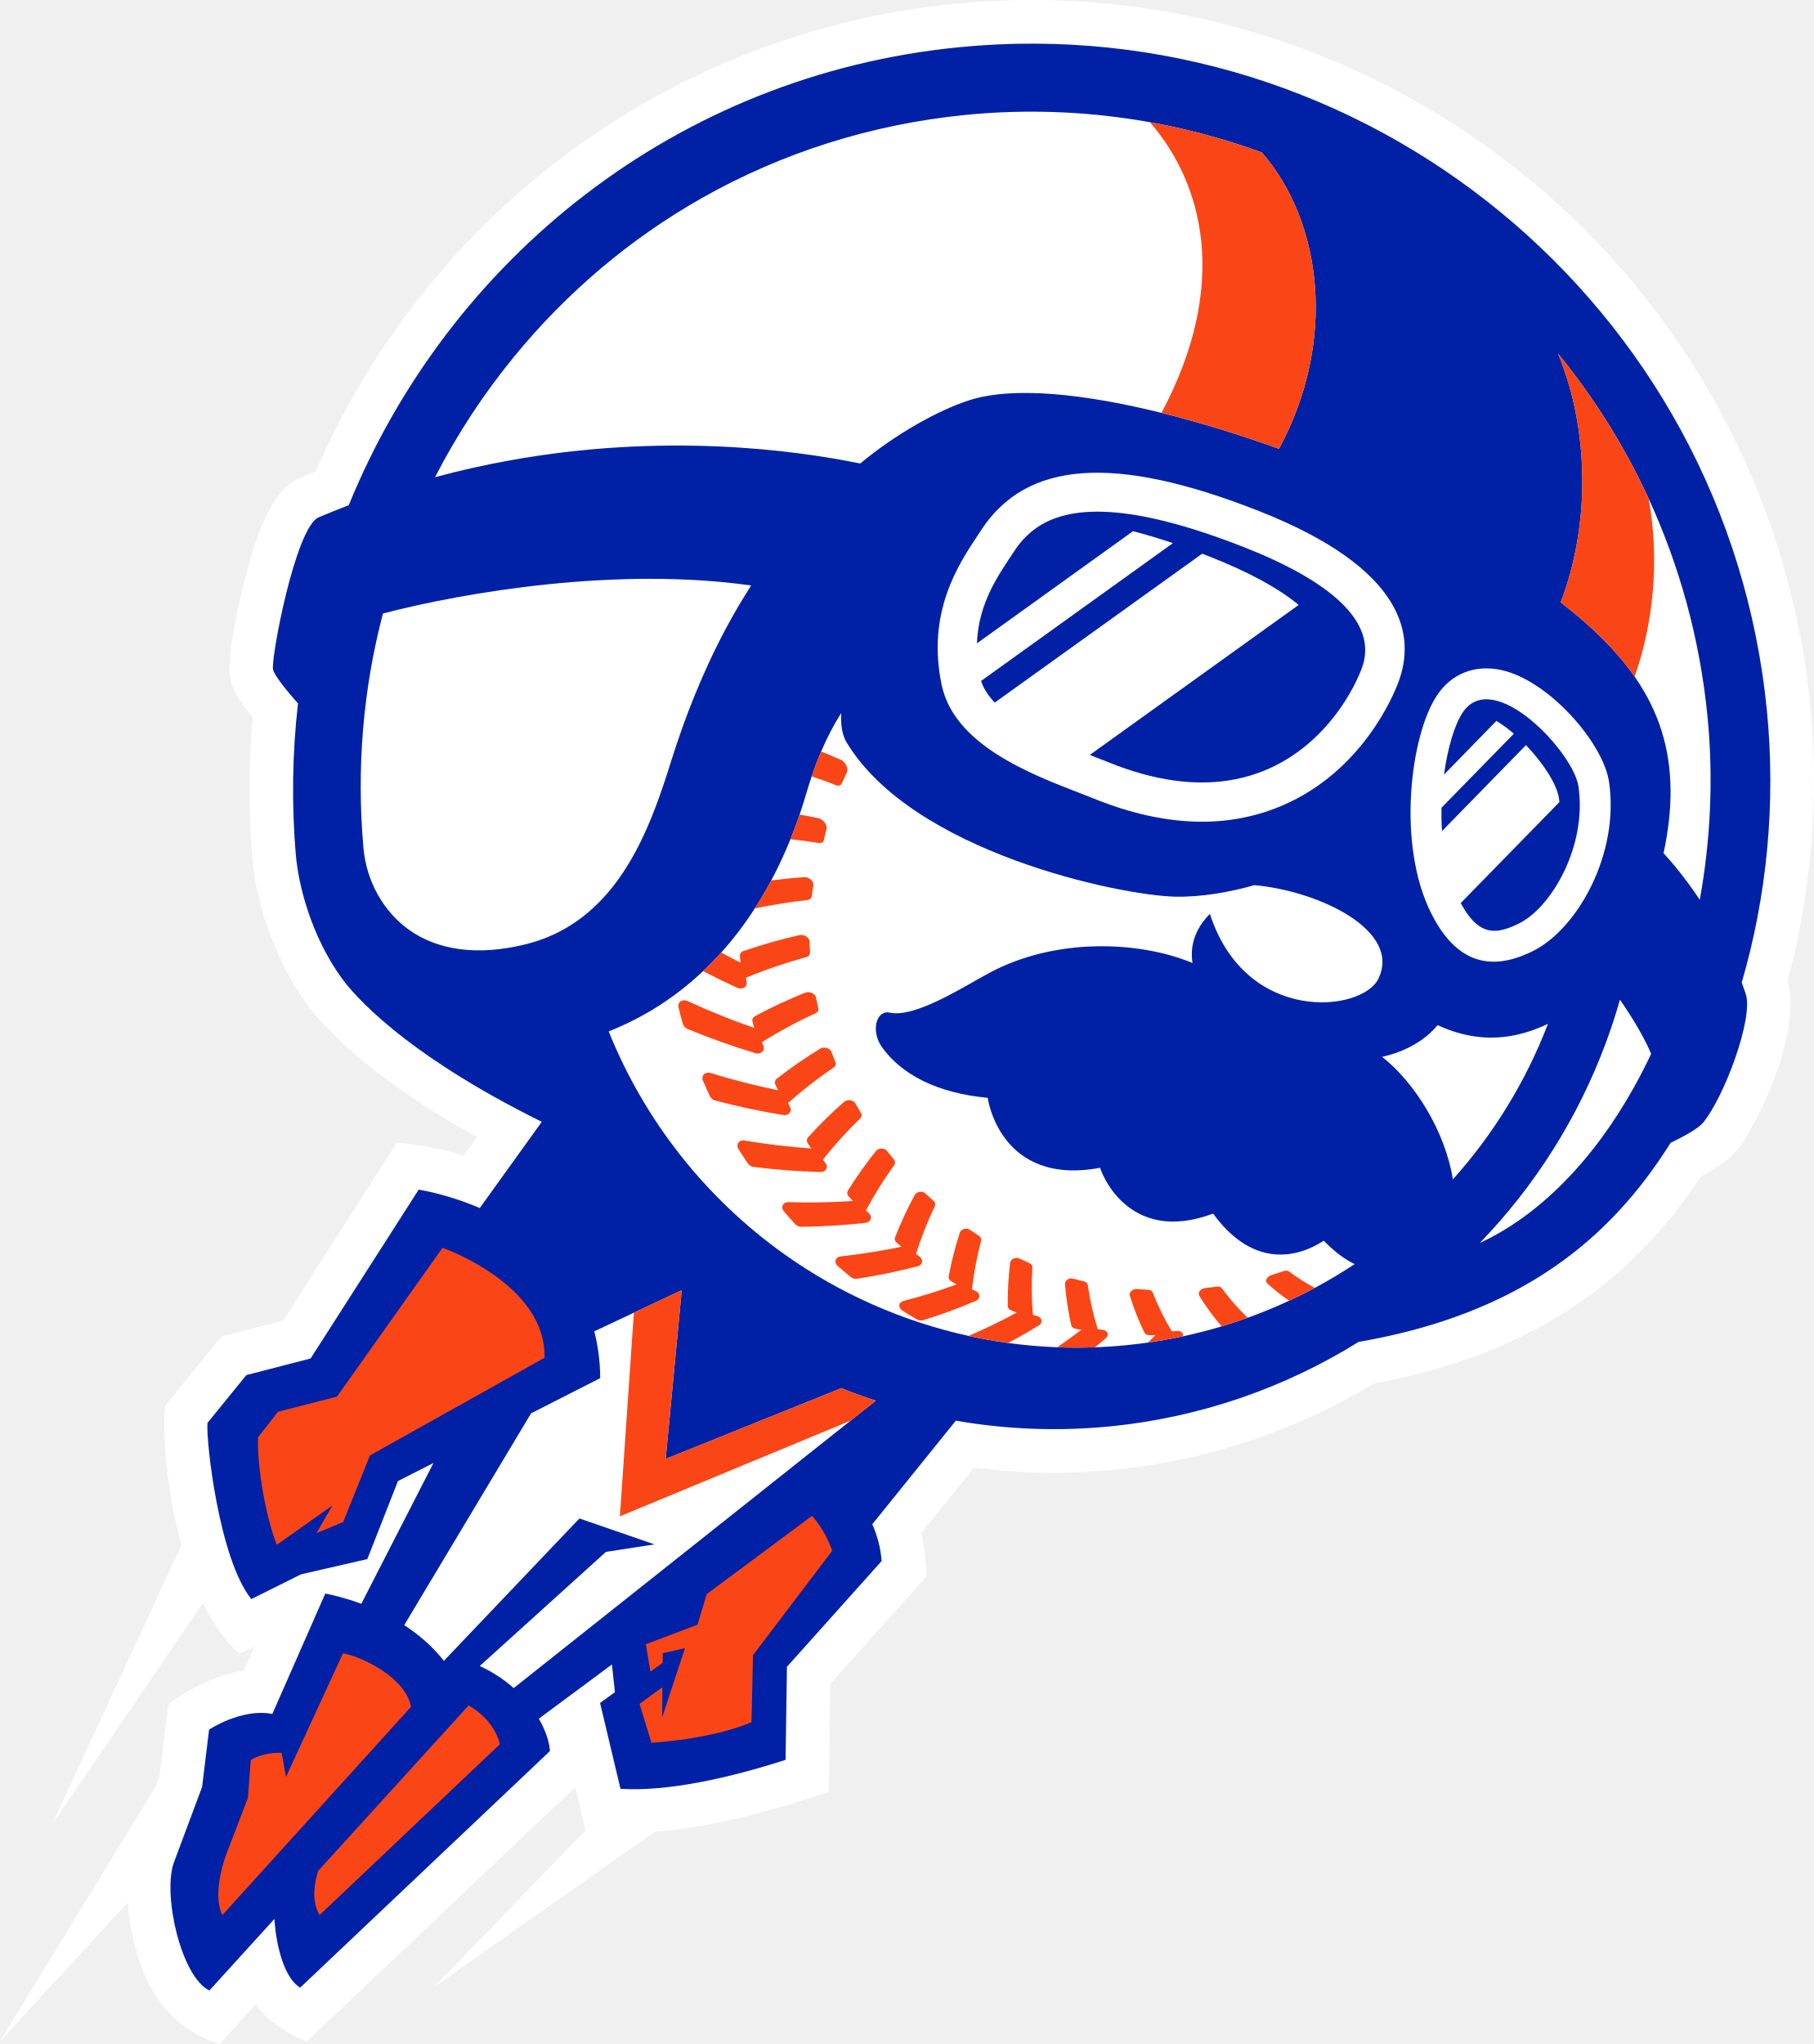
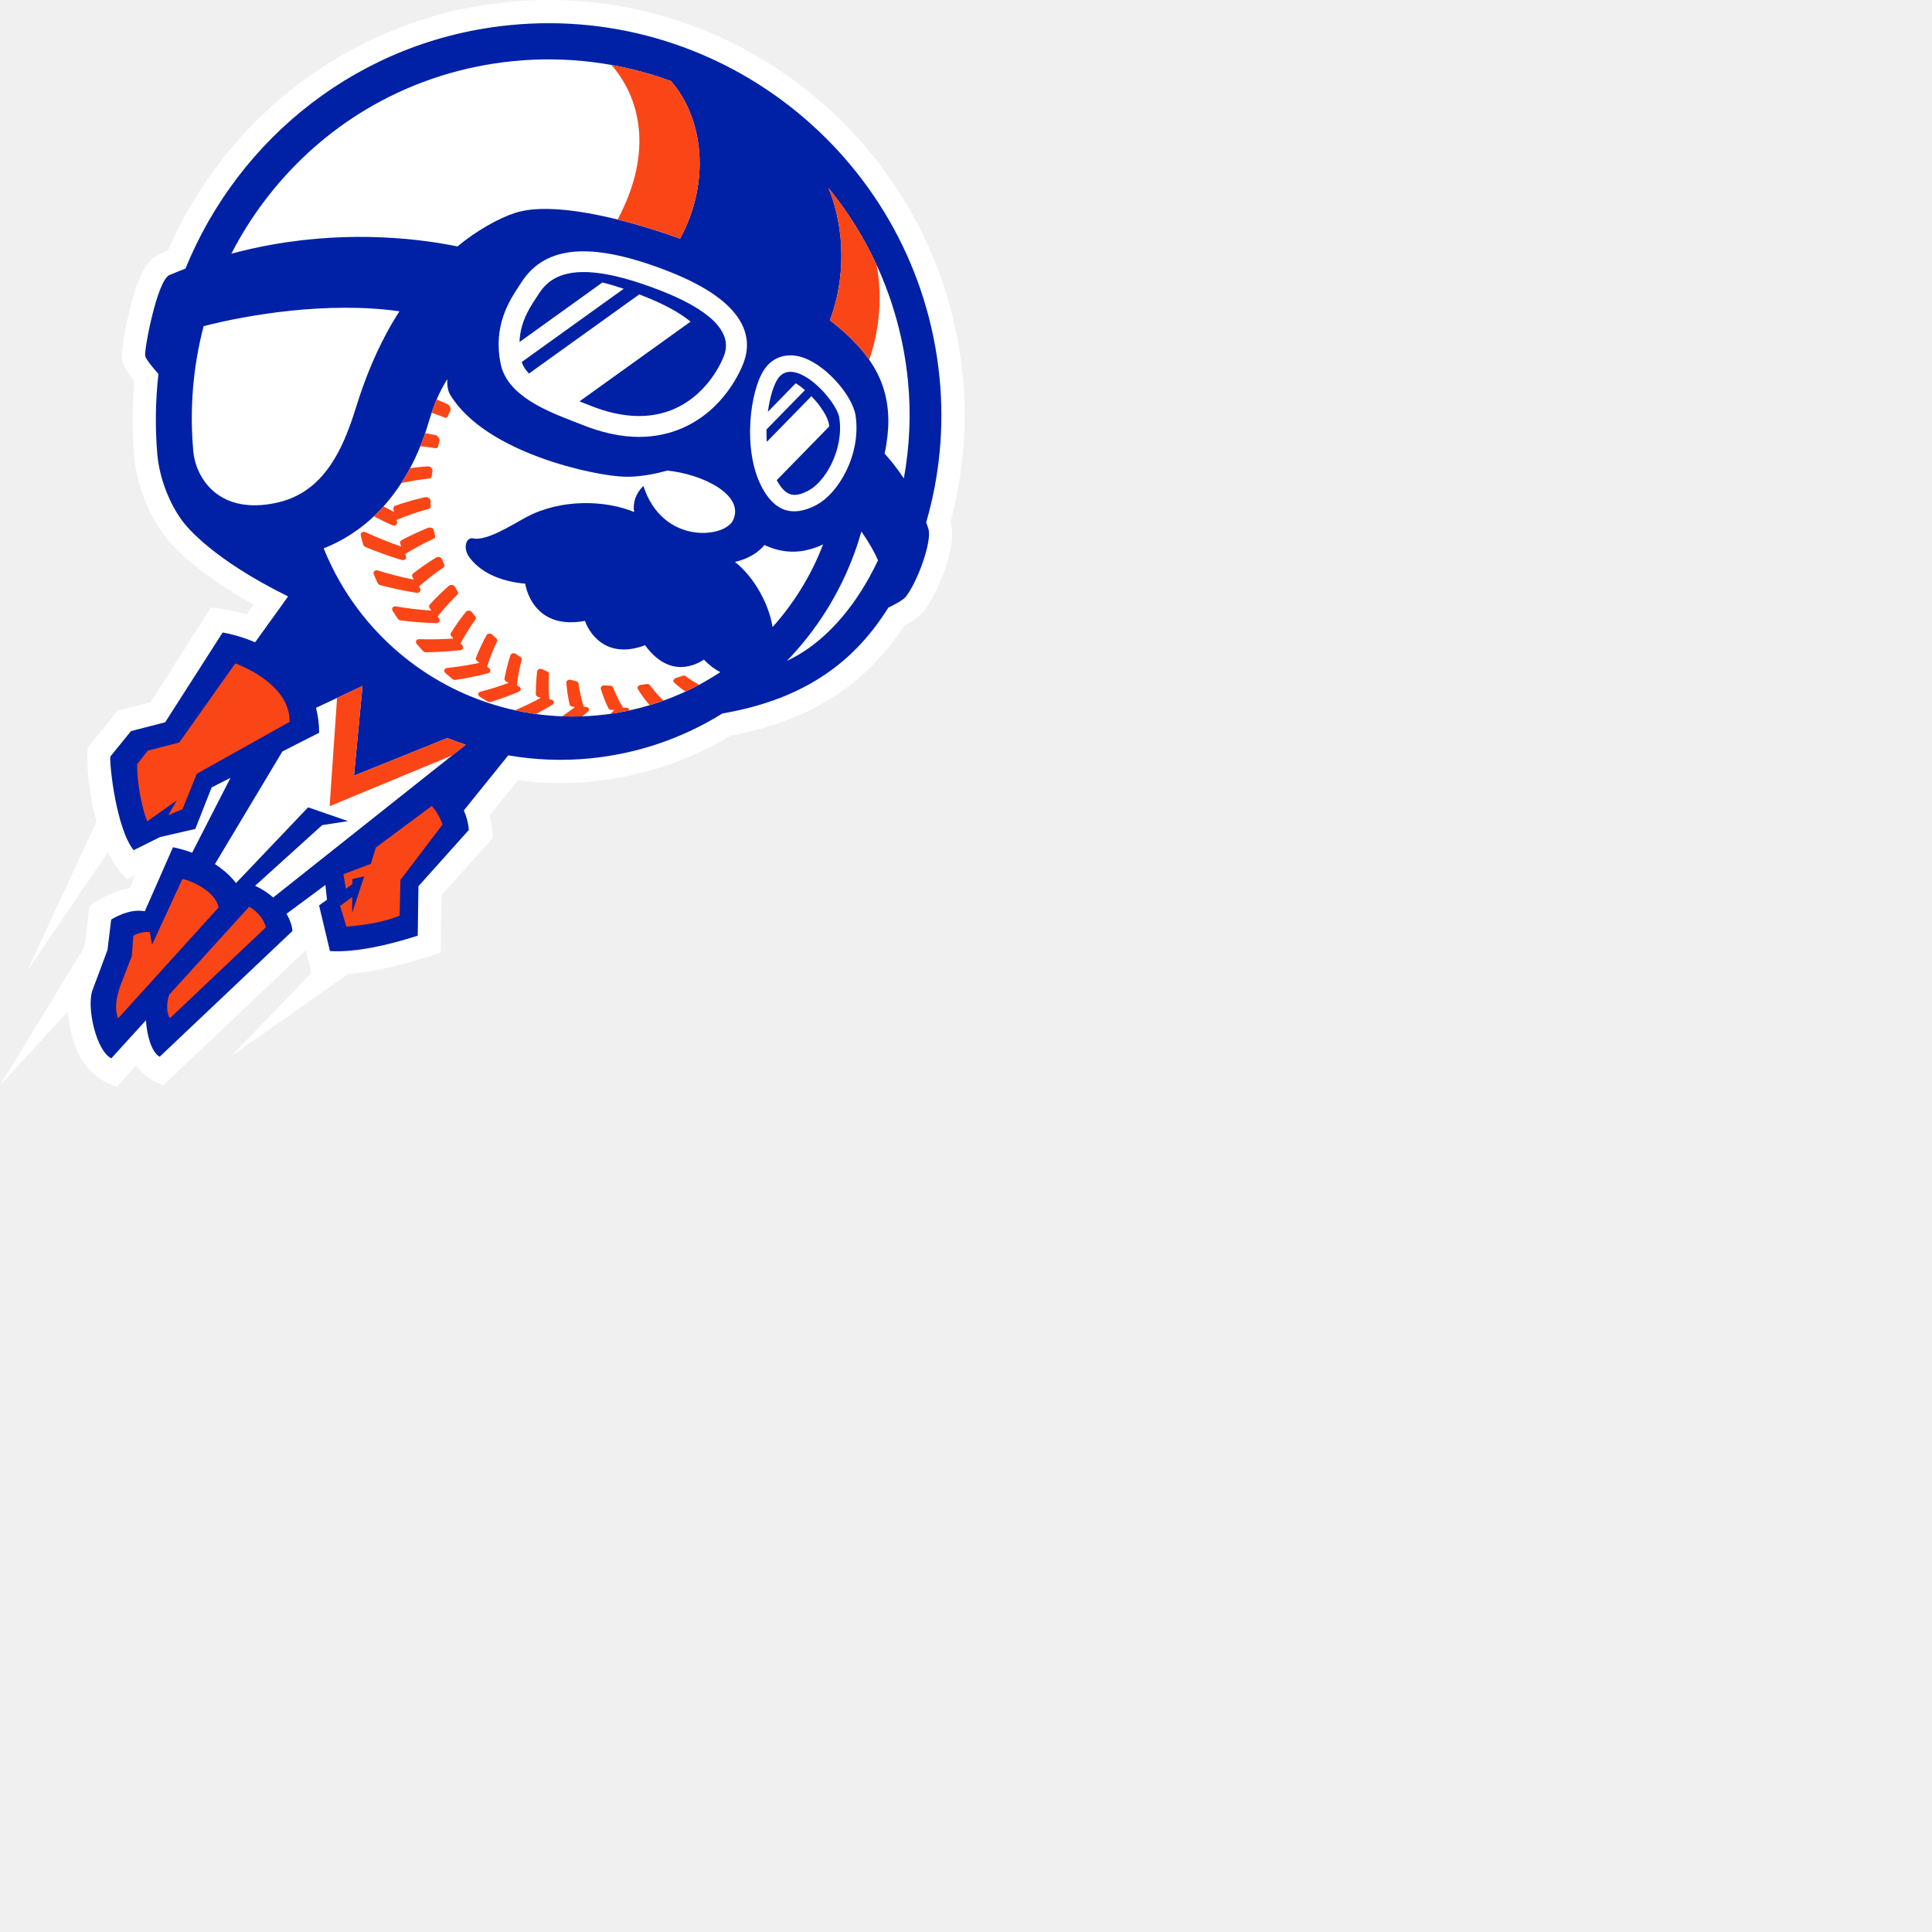
- <svg xmlns="http://www.w3.org/2000/svg" viewBox="0 0 63.906 72" version="1.1" id="svg14">
-   <defs id="defs14" />
+ <svg xmlns="http://www.w3.org/2000/svg" fill="none" viewBox="0 0 128 128">
  <path d="M 63.779,24.883 C 62.294,9.751 48.774,-1.352 33.644,0.133 23.703,1.108 15.132,7.396 11.123,16.602 c -0.168,0.068 -0.335,0.137 -0.498,0.207 -0.743,0.316 -1.373,1.067 -2.028,3.705 -0.193,0.779 -0.628,2.666 -0.482,3.375 0.073,0.352 0.234,0.703 0.789,1.387 a 28.491,28.491 0 0 0 -0.01,4.974 c 0.116,1.364 0.682,3.428 1.915,5.126 0.417,0.574 1.992,2.46 5.998,4.68 L 16.336,40.71 C 15.584,40.478 14.951,40.347 13.99,40.243 l -4.015,6.271 -2.171,0.562 -1.983,2.443 c -0.108,0.728 0.003,2.845 0.573,4.905 L 1.826,64.281 7.15,56.464 c 0.346,0.702 0.769,1.326 1.283,1.792 l 0.534,-0.267 -0.378,0.86 C 7.492,59.017 6.402,59.65 5.928,60.038 L 5.618,62.576 5.487,62.928 0,71.907 4.494,67.025 c 0.054,0.677 0.191,1.26 0.256,1.511 0.277,1.051 0.864,2.783 2.988,3.464 l 1.27,-1.396 c 0.216,0.303 0.782,0.918 1.805,1.303 l 9.453,-8.954 0.362,1.518 -5.346,5.531 7.779,-5.473 c 1.881,-0.138 4.134,-0.73 6.135,-1.413 l 0.056,-3.807 3.39,-3.782 c 0.006,-0.508 -0.117,-1.235 -0.188,-1.524 l 1.862,-2.308 c 1.633,0.214 3.285,0.24 4.922,0.08 3.234,-0.317 6.402,-1.369 9.181,-3.044 5.194,-0.96 8.866,-3.286 11.502,-7.289 0.631,-0.331 1.013,-0.61 1.271,-0.925 0.789,-0.959 2.308,-4.278 1.781,-5.957 0.844,-3.109 1.123,-6.444 0.806,-9.677" fill="#ffffff" id="path1" style="display:inline" />
  <path d="m 7.309,50.123 c -0.056,0.624 0.405,4.786 1.545,6.205 l 1.753,-0.873 2.334,-0.536 1.079,-2.749 1.252,-0.637 -2.543,4.961 c -0.56,-0.207 -1.028,-0.316 -1.269,-0.361 l -1.865,4.24 C 8.506,60.164 7.366,60.926 7.366,60.926 L 7.12,62.944 6.108,65.656 c -0.365,1.168 0.283,3.98 1.268,4.46 l 2.292,-2.521 c 0.06,1.011 0.379,2.122 0.909,2.418 l 8.796,-8.33 c -0.013,-0.302 -0.141,-0.71 -0.39,-1.142 l 2.575,-1.91 0.106,0.977 -0.524,0.378 0.72,3.025 c 1.672,0.108 3.879,-0.396 5.816,-1.02 l 0.048,-3.278 3.336,-3.725 c -0.034,-0.461 -0.152,-0.893 -0.329,-1.296 l 2.943,-3.649 c 1.757,0.306 3.575,0.383 5.414,0.203 3.196,-0.314 6.179,-1.361 8.775,-2.977 5.695,-0.986 8.861,-3.612 10.992,-7.013 0.511,-0.246 0.98,-0.509 1.148,-0.714 0.74,-0.9 1.779,-3.676 1.501,-4.523 -0.046,-0.141 -0.094,-0.275 -0.143,-0.41 0.891,-3.047 1.206,-6.33 0.887,-9.576 C 60.848,10.746 48.083,0.261 33.794,1.663 23.843,2.639 15.825,9.12 12.287,17.795 c -0.352,0.135 -0.706,0.277 -1.061,0.428 -0.814,0.346 -1.687,4.968 -1.607,5.356 0.045,0.219 0.495,0.766 0.879,1.201 -0.199,1.741 -0.23,3.527 -0.075,5.339 0.089,1.038 0.526,2.837 1.628,4.355 0.363,0.499 2.09,2.597 7.036,5.042 l -2.185,3.038 C 15.719,42.046 14.75,41.906 14.75,41.906 l -3.807,5.946 -2.265,0.586 z" fill="#003d79" id="path2" style="display:inline;fill:#0021a5;fill-opacity:1" />
  <path d="m 18.108,12.567 c 1.872,-2.287 4.108,-4.166 6.603,-5.582 2.827,-1.603 5.984,-2.61 9.316,-2.938 a 23.625,23.625 0 0 1 10.427,1.324 c 2.155,2.478 2.638,6.68 0.604,10.438 -1.341,-0.482 -2.759,-0.924 -4.141,-1.266 -2.672,-0.662 -5.208,-0.951 -6.78,-0.441 -1.101,0.358 -2.569,1.178 -3.832,2.225 -2.363,-0.483 -6.929,-1.086 -12.336,-0.111 -0.861,0.154 -1.743,0.35 -2.642,0.592 a 24.03,24.03 0 0 1 2.781,-4.241 m 5.541,14.229 c -0.624,1.992 -1.506,4.571 -3.643,5.856 -0.446,0.268 -0.946,0.479 -1.511,0.616 -1.641,0.402 -3.056,0.222 -4.093,-0.52 -0.896,-0.641 -1.492,-1.711 -1.596,-2.861 -0.253,-2.824 -0.014,-5.617 0.685,-8.277 2.907,-0.756 8.248,-1.656 12.973,-0.986 -0.309,0.479 -0.597,0.967 -0.863,1.463 -0.843,1.568 -1.478,3.197 -1.952,4.709 m 28.487,16.986 c 1.933,-2 3.46,-4.4 4.448,-7.076 0.181,-0.488 0.343,-0.986 0.487,-1.492 0.561,0.811 0.898,1.435 1.099,1.907 -0.188,0.398 -0.386,0.786 -0.595,1.161 -1.423,2.556 -3.316,4.518 -5.439,5.5 m 7.747,-12.087 c -0.5,-0.753 -0.972,-1.311 -1.276,-1.642 0.172,-0.796 0.252,-1.557 0.247,-2.206 -0.011,-1.49 -0.412,-2.784 -1.265,-4.011 -0.621,-0.893 -1.482,-1.749 -2.606,-2.618 1.018,-2.663 1.045,-6.003 -0.095,-8.765 a 23.867,23.867 0 0 1 3.195,5.114 c 1.086,2.36 1.804,4.941 2.072,7.671 0.216,2.209 0.103,4.394 -0.272,6.457" fill="#ffffff" id="path3" style="display:inline" />
  <path d="m 48.692,37.228 c 0.847,-0.192 1.519,-0.589 1.955,-1.118 1.103,0.512 2.114,0.541 3.053,0.273 0.292,-0.083 0.568,-0.192 0.834,-0.317 -0.781,2.038 -1.925,3.889 -3.349,5.479 -0.269,-1.693 -1.351,-3.423 -2.493,-4.317 m -6.067,-5.036 c -0.532,0.533 -0.706,1.132 -0.613,1.729 -1.932,-0.799 -4.858,-0.875 -7.125,0.332 -0.922,0.49 -2.622,1.604 -3.53,1.418 -0.494,-0.108 -0.682,0.648 -0.291,1.207 0.683,0.965 1.944,1.629 3.732,1.793 -0.001,0.015 0.427,3.127 3.961,2.464 -0.011,0.029 0.912,2.762 3.979,1.614 1.875,2.582 3.92,0.901 3.9,0.956 0.392,0.404 0.755,0.665 1.086,0.824 -0.455,0.3 -0.923,0.579 -1.405,0.838 a 17.742,17.742 0 0 1 -2.364,1.052 c -0.302,0.109 -0.608,0.209 -0.918,0.303 -0.448,0.135 -0.903,0.251 -1.365,0.351 -0.405,0.087 -0.815,0.16 -1.23,0.22 -0.255,0.036 -0.513,0.066 -0.772,0.092 a 17.793,17.793 0 0 1 -2.421,0.073 17.581,17.581 0 0 1 -1.734,-0.152 C 35.047,47.243 34.583,47.16 34.123,47.058 a 17.764,17.764 0 0 1 -6.48,-2.87 c -2.792,-1.986 -4.938,-4.723 -6.199,-7.857 1.339,-0.531 2.431,-1.278 3.321,-2.119 0.226,-0.213 0.44,-0.434 0.642,-0.657 0.454,-0.505 0.846,-1.03 1.182,-1.552 0.215,-0.332 0.407,-0.663 0.58,-0.986 0.273,-0.511 0.495,-1.003 0.678,-1.453 0.126,-0.313 0.232,-0.603 0.322,-0.865 0.094,-0.276 0.169,-0.521 0.229,-0.726 0.064,-0.215 0.129,-0.423 0.197,-0.623 0.104,-0.308 0.214,-0.599 0.333,-0.876 0.206,-0.485 0.438,-0.931 0.707,-1.357 -0.019,0.412 0.032,0.771 0.191,1.034 2.331,3.869 9.606,5.386 11.566,5.434 0.921,0.022 1.941,-0.16 2.801,-0.406 2.313,0.213 5.193,1.612 4.365,3.302 -0.58,1.178 -4.672,1.611 -5.933,-2.289" fill="#ffffff" id="path5" style="display:inline" />
  <path d="m 56.687,27.545 c -0.2,-1.366 -2.105,-3.563 -3.779,-3.939 -0.938,-0.209 -1.769,0.115 -2.285,0.891 -0.932,1.401 -1.426,5.242 -0.2,7.678 0.572,1.137 1.297,1.701 2.196,1.701 0.422,0 0.884,-0.125 1.385,-0.375 1.567,-0.778 3.055,-3.415 2.683,-5.956 m -3.167,4.981 c -0.085,0.041 -0.167,0.08 -0.247,0.113 -0.699,0.291 -1.246,0.222 -1.812,-0.828 l 3.477,-3.558 C 54.933,28.205 54.926,28.157 54.92,28.11 54.85,27.634 54.376,26.886 53.759,26.248 l -2.957,3.027 c -0.019,-0.274 -0.024,-0.55 -0.019,-0.822 l 2.55,-2.608 c -0.199,-0.172 -0.407,-0.326 -0.615,-0.452 l -1.845,1.892 c 0.129,-0.961 0.38,-1.771 0.656,-2.185 a 0.709,0.709 0 0 1 0.037,-0.053 c 1.101,-1.495 3.867,1.452 4.043,2.655 0.308,2.104 -0.951,4.259 -2.089,4.824 M 44.35,18 c -5.075,-1.997 -8.186,-1.781 -9.789,0.682 l -0.131,0.199 c -0.67,1.011 -1.79,2.702 -1.255,5.245 0.441,2.101 3.091,3.124 4.845,3.802 0.18,0.069 0.344,0.133 0.483,0.189 1.352,0.551 2.635,0.828 3.84,0.828 1.017,0 1.979,-0.197 2.88,-0.591 2.755,-1.204 3.851,-3.811 4.042,-4.322 C 49.877,22.404 49.521,20.036 44.35,18 m 3.624,5.547 c -0.375,0.998 -1.765,3.502 -4.708,3.947 -1.161,0.176 -2.564,0.031 -4.241,-0.654 -0.179,-0.072 -0.394,-0.154 -0.632,-0.247 l 7.359,-5.284 c -0.746,-0.618 -1.826,-1.188 -3.125,-1.698 -0.092,-0.036 -0.184,-0.072 -0.274,-0.107 l -7.308,5.245 C 34.821,24.514 34.652,24.26 34.564,23.986 l 6.758,-4.854 c -0.506,-0.171 -0.973,-0.31 -1.407,-0.42 l -5.497,3.95 c 0.051,-1.467 0.809,-2.474 1.301,-3.229 0.26,-0.399 0.614,-0.787 1.164,-1.055 1.151,-0.559 3.161,-0.592 6.963,0.904 2.937,1.158 4.751,2.605 4.128,4.265" fill="#ffffff" id="path7" style="display:inline" />
  <path d="m 29.438,44.39 c -0.019,0.07 0.01,0.149 0.075,0.206 0.147,0.13 0.3,0.258 0.454,0.383 0.053,0.044 0.122,0.068 0.188,0.068 a 0.181,0.181 0 0 0 0.04,-0.004 c 0.73,-0.111 1.451,-0.261 2.142,-0.44 0.077,-0.02 0.133,-0.075 0.147,-0.145 0.014,-0.069 -0.018,-0.141 -0.081,-0.187 -0.045,-0.033 -0.09,-0.065 -0.134,-0.1 0.18,-0.57 0.402,-1.134 0.661,-1.675 a 0.158,0.158 0 0 0 -0.04,-0.19 c -0.098,-0.088 -0.194,-0.177 -0.289,-0.268 -0.049,-0.046 -0.122,-0.067 -0.199,-0.057 -0.077,0.011 -0.143,0.052 -0.174,0.11 -0.261,0.48 -0.495,0.981 -0.694,1.491 -0.027,0.068 -0.004,0.146 0.059,0.197 0.055,0.046 0.11,0.091 0.166,0.136 -0.696,0.147 -1.419,0.262 -2.15,0.342 -0.085,0.011 -0.151,0.061 -0.171,0.133 m 5.053,-0.854 c -0.11,-0.072 -0.219,-0.145 -0.327,-0.22 -0.055,-0.038 -0.13,-0.048 -0.201,-0.028 -0.074,0.021 -0.13,0.07 -0.15,0.133 a 12.492,12.492 0 0 0 -0.391,1.534 c -0.014,0.07 0.022,0.14 0.093,0.182 0.061,0.036 0.122,0.071 0.183,0.106 -0.64,0.236 -1.19,0.407 -1.872,0.583 -0.082,0.021 -0.137,0.079 -0.143,0.153 -0.005,0.07 0.036,0.143 0.109,0.188 0.171,0.108 0.341,0.21 0.505,0.306 0.046,0.027 0.1,0.041 0.153,0.041 a 0.248,0.248 0 0 0 0.077,-0.012 c 0.681,-0.209 1.227,-0.414 1.858,-0.682 0.072,-0.031 0.117,-0.094 0.118,-0.164 0,-0.067 -0.043,-0.132 -0.112,-0.167 -0.05,-0.024 -0.1,-0.051 -0.149,-0.075 0.066,-0.573 0.174,-1.145 0.322,-1.701 0.018,-0.069 -0.01,-0.137 -0.073,-0.177 M 28.595,27.348 c 0.288,0.097 0.576,0.199 0.861,0.312 0.025,0.011 0.051,0.016 0.074,0.016 0.059,0 0.107,-0.029 0.131,-0.085 0.056,-0.129 0.114,-0.256 0.175,-0.383 0.03,-0.063 0.022,-0.156 -0.023,-0.247 C 29.77,26.873 29.7,26.8 29.627,26.768 29.396,26.664 29.162,26.566 28.928,26.471 28.81,26.748 28.699,27.04 28.595,27.348 m -2.254,13.63 c 0.046,0.068 0.126,0.117 0.209,0.128 0.792,0.099 1.585,0.158 2.357,0.179 h 0.006 c 0.08,0 0.152,-0.036 0.189,-0.095 0.04,-0.064 0.036,-0.144 -0.013,-0.209 -0.033,-0.045 -0.065,-0.089 -0.098,-0.133 0.401,-0.508 0.842,-0.995 1.31,-1.447 0.057,-0.054 0.069,-0.132 0.029,-0.196 -0.067,-0.112 -0.132,-0.226 -0.196,-0.339 -0.033,-0.059 -0.101,-0.101 -0.182,-0.111 -0.081,-0.012 -0.159,0.01 -0.211,0.055 -0.448,0.391 -0.876,0.811 -1.272,1.25 -0.053,0.059 -0.057,0.141 -0.012,0.211 0.04,0.062 0.08,0.122 0.121,0.183 a 24.651,24.651 0 0 1 -2.349,-0.278 c -0.088,-0.016 -0.17,0.014 -0.215,0.075 -0.046,0.063 -0.046,0.149 0.001,0.226 0.107,0.166 0.216,0.336 0.326,0.501 m 1.885,2.237 h 0.003 c 0.768,-0.01 1.532,-0.057 2.27,-0.14 0.081,-0.009 0.147,-0.056 0.173,-0.122 0.027,-0.066 0.009,-0.144 -0.047,-0.2 a 6.453,6.453 0 0 1 -0.117,-0.117 c 0.292,-0.551 0.626,-1.085 0.992,-1.59 0.044,-0.062 0.042,-0.139 -0.006,-0.197 a 12.198,12.198 0 0 1 -0.245,-0.307 c -0.041,-0.053 -0.113,-0.084 -0.192,-0.085 -0.08,0 -0.152,0.031 -0.194,0.084 -0.357,0.443 -0.69,0.912 -0.991,1.396 -0.04,0.065 -0.029,0.146 0.025,0.208 0.048,0.054 0.097,0.107 0.146,0.16 -0.742,0.051 -1.506,0.065 -2.271,0.04 h -0.008 c -0.084,0 -0.155,0.04 -0.188,0.105 -0.032,0.067 -0.018,0.151 0.04,0.219 0.128,0.151 0.26,0.302 0.393,0.448 0.054,0.061 0.137,0.098 0.217,0.098 m -4.17,-7.149 c 0.024,0.081 0.089,0.151 0.171,0.184 0.785,0.323 1.586,0.608 2.38,0.847 0.028,0.009 0.056,0.013 0.084,0.013 0.054,0 0.105,-0.016 0.144,-0.046 0.064,-0.05 0.088,-0.128 0.062,-0.205 -0.019,-0.052 -0.036,-0.103 -0.053,-0.153 0.603,-0.375 1.237,-0.716 1.885,-1.012 0.076,-0.035 0.115,-0.105 0.098,-0.18 -0.029,-0.126 -0.057,-0.252 -0.082,-0.379 -0.013,-0.066 -0.069,-0.126 -0.149,-0.16 -0.077,-0.032 -0.163,-0.035 -0.231,-0.009 -0.605,0.244 -1.2,0.522 -1.769,0.829 -0.074,0.041 -0.108,0.119 -0.085,0.199 0.02,0.072 0.04,0.143 0.062,0.215 -0.788,-0.272 -1.578,-0.592 -2.352,-0.947 -0.083,-0.039 -0.175,-0.035 -0.24,0.008 -0.069,0.047 -0.1,0.131 -0.078,0.218 0.045,0.191 0.098,0.385 0.153,0.578 m 3.586,3.214 c 0.067,0 0.128,-0.024 0.169,-0.069 0.053,-0.058 0.062,-0.139 0.024,-0.21 a 5.043,5.043 0 0 1 -0.076,-0.145 c 0.505,-0.45 1.047,-0.871 1.61,-1.253 0.068,-0.046 0.093,-0.121 0.063,-0.19 -0.049,-0.121 -0.096,-0.242 -0.142,-0.363 -0.023,-0.063 -0.086,-0.114 -0.168,-0.137 -0.08,-0.021 -0.163,-0.013 -0.224,0.024 -0.531,0.323 -1.047,0.681 -1.533,1.06 -0.064,0.051 -0.083,0.132 -0.048,0.208 0.03,0.067 0.062,0.134 0.093,0.2 -0.788,-0.161 -1.587,-0.365 -2.378,-0.609 -0.086,-0.026 -0.175,-0.01 -0.23,0.044 -0.058,0.056 -0.073,0.142 -0.038,0.224 0.078,0.184 0.16,0.367 0.244,0.547 0.035,0.075 0.109,0.136 0.192,0.157 0.797,0.21 1.602,0.381 2.396,0.509 0.016,10e-4 0.031,0.003 0.046,0.003 m -2.234,-5.728 c 0.228,0.124 0.455,0.244 0.684,0.36 -0.009,-0.075 -0.018,-0.15 -0.026,-0.227 -0.009,-0.083 0.039,-0.155 0.121,-0.184 0.642,-0.222 1.306,-0.41 1.974,-0.561 0.073,-0.017 0.16,-10e-4 0.234,0.042 0.077,0.047 0.125,0.114 0.125,0.182 0.003,0.13 0.009,0.258 0.017,0.387 0.005,0.076 -0.047,0.14 -0.131,0.162 -0.723,0.199 -1.438,0.443 -2.127,0.728 0.008,0.053 0.017,0.107 0.026,0.159 0.015,0.081 -0.023,0.155 -0.098,0.194 a 0.246,0.246 0 0 1 -0.114,0.027 0.292,0.292 0 0 1 -0.122,-0.027 c -0.403,-0.183 -0.806,-0.379 -1.206,-0.586 0.228,-0.212 0.441,-0.432 0.643,-0.656 M 26.59,32 c 0.61,-0.128 1.227,-0.226 1.846,-0.295 0.09,-0.011 0.152,-0.064 0.162,-0.14 0.016,-0.129 0.034,-0.258 0.055,-0.386 0.011,-0.07 -0.026,-0.146 -0.097,-0.203 -0.067,-0.053 -0.155,-0.083 -0.231,-0.077 -0.386,0.026 -0.771,0.065 -1.155,0.114 -0.173,0.324 -0.365,0.655 -0.58,0.987 m 1.257,-2.439 c 0.332,0.035 0.664,0.078 0.996,0.133 0.012,0.001 0.023,0.002 0.035,0.002 0.075,0 0.132,-0.041 0.148,-0.11 0.028,-0.131 0.058,-0.262 0.092,-0.392 0.016,-0.066 -0.01,-0.152 -0.071,-0.229 -0.059,-0.074 -0.14,-0.127 -0.216,-0.144 -0.22,-0.047 -0.44,-0.088 -0.661,-0.126 -0.091,0.263 -0.197,0.554 -0.323,0.866 m 10.73,17.896 c 0.131,-0.105 0.259,-0.216 0.385,-0.323 0.059,-0.05 0.079,-0.122 0.05,-0.185 -0.027,-0.059 -0.089,-0.098 -0.167,-0.107 -0.058,-0.006 -0.115,-0.014 -0.172,-0.021 -0.156,-0.503 -0.274,-1.023 -0.35,-1.548 -0.01,-0.066 -0.06,-0.117 -0.132,-0.135 -0.129,-0.03 -0.257,-0.063 -0.385,-0.099 -0.063,-0.019 -0.136,-0.006 -0.195,0.031 -0.062,0.04 -0.097,0.104 -0.092,0.166 v 0.001 c 0.04,0.482 0.112,0.967 0.219,1.44 0.014,0.064 0.072,0.114 0.151,0.129 0.068,0.014 0.137,0.026 0.205,0.038 -0.273,0.209 -0.557,0.412 -0.846,0.61 0.443,0.019 0.886,0.02 1.329,0.003 m 1.866,-0.166 c 0.086,-0.087 0.175,-0.172 0.259,-0.26 -0.07,0.002 -0.139,0.002 -0.209,0.002 h -0.001 c -0.08,0 -0.147,-0.035 -0.175,-0.092 a 9.328,9.328 0 0 1 -0.513,-1.297 c -0.019,-0.061 0.004,-0.128 0.06,-0.177 0.05,-0.044 0.117,-0.068 0.186,-0.062 0.135,0.012 0.27,0.021 0.406,0.027 0.074,0.004 0.134,0.043 0.157,0.102 0.183,0.473 0.409,0.931 0.67,1.362 0.06,-0.004 0.121,-0.008 0.181,-0.013 0.079,-0.004 0.148,0.019 0.187,0.066 0.028,0.034 0.034,0.078 0.023,0.12 -0.406,0.09 -0.817,0.163 -1.231,0.222 m -6.319,-0.234 c 0.582,-0.252 1.157,-0.525 1.698,-0.823 -0.065,-0.024 -0.131,-0.049 -0.196,-0.074 -0.075,-0.028 -0.123,-0.089 -0.124,-0.159 -0.005,-0.504 0.024,-1.016 0.085,-1.517 0.007,-0.063 0.055,-0.121 0.123,-0.152 0.065,-0.029 0.14,-0.029 0.199,-10e-4 0.119,0.057 0.238,0.11 0.359,0.163 0.067,0.03 0.107,0.091 0.103,0.16 -0.035,0.552 -0.03,1.109 0.018,1.659 0.054,0.017 0.107,0.034 0.161,0.05 0.073,0.023 0.128,0.077 0.141,0.141 0.014,0.068 -0.018,0.136 -0.084,0.178 -0.351,0.217 -0.717,0.426 -1.091,0.625 -0.468,-0.066 -0.932,-0.15 -1.392,-0.25 m 9.832,-0.639 a 7.702,7.702 0 0 1 -0.907,-1.035 c -0.035,-0.05 -0.102,-0.072 -0.178,-0.063 -0.141,0.021 -0.281,0.038 -0.421,0.053 a 0.269,0.269 0 0 0 -0.175,0.09 c -0.048,0.057 -0.057,0.127 -0.024,0.181 0.232,0.38 0.498,0.743 0.787,1.077 0.31,-0.093 0.616,-0.193 0.918,-0.303 M 46.32,45.367 A 7.012,7.012 0 0 1 45.415,44.79 c -0.046,-0.035 -0.117,-0.041 -0.19,-0.016 -0.145,0.049 -0.288,0.096 -0.432,0.14 -0.066,0.021 -0.126,0.063 -0.16,0.116 -0.04,0.065 -0.035,0.136 0.014,0.18 0.241,0.22 0.499,0.424 0.769,0.609 0.306,-0.143 0.607,-0.293 0.904,-0.452 M 40.919,14.543 c 1.381,0.342 2.8,0.783 4.14,1.266 2.034,-3.758 1.551,-7.96 -0.604,-10.438 A 23.703,23.703 0 0 0 40.512,4.305 c 1.85,2.135 2.837,5.668 0.407,10.238 m 16.669,9.293 c 0.62,-1.764 0.907,-3.993 0.494,-6.269 a 23.897,23.897 0 0 0 -3.195,-5.114 c 1.14,2.762 1.113,6.102 0.095,8.765 1.124,0.869 1.985,1.726 2.606,2.618" fill="#e31b23" id="path8" style="display:inline;fill:#fa4616;fill-opacity:1" />
  <path d="m 29.968,50.041 -11.87,9.422 a 4.774,4.774 0 0 0 -0.614,-0.461 4.818,4.818 0 0 0 -0.583,-0.316 l 4.446,-4.021 1.71,-0.264 -2.644,-0.913 -4.775,5.015 C 15.425,58.23 15.18,57.98 14.924,57.758 a 6.308,6.308 0 0 0 -0.683,-0.513 l 4.468,-7.46 2.436,-1.24 c -0.003,-0.603 -0.08,-1.148 -0.209,-1.649 l 1.394,-0.656 1.688,-0.795 -0.566,5.945 6.186,-2.491 c 0.4,0.159 0.805,0.307 1.216,0.44 z" fill="#ffffff" id="path10" style="display:inline" />
  <path d="m 16.511,60.073 -5.304,5.831 c -0.118,0.382 -0.254,1.056 0.052,1.554 l 6.355,-6.021 C 17.433,60.768 16.96,60.336 16.511,60.073 M 14.479,60.124 7.833,67.46 C 7.448,66.667 7.967,65.33 7.967,65.33 l 0.768,-1.999 0.1,-1.339 c 0,0 0.428,-0.273 1.088,-0.248 l 0.152,0.85 2.006,-4.353 c 0.449,0.045 2.196,0.768 2.398,1.883 m 10.419,-3.972 -0.324,1.077 -1.821,0.69 0.163,0.962 0.43,-0.309 0.003,-0.337 0.783,-0.179 -0.805,2.439 0.01,-1.064 -0.806,0.588 0.419,1.369 c 0,0 2.063,-0.105 3.525,-0.724 l 0.053,-2.36 2.79,-3.678 c -0.172,-0.497 -0.422,-0.901 -0.709,-1.23 z M 15.59,43.954 11.871,49.196 9.796,49.728 9.092,50.626 c -0.041,0.966 0.257,2.788 0.661,3.789 l 1.96,-1.386 -0.564,0.976 0.94,-0.39 0.946,-2.349 6.147,-3.438 C 19.255,45.234 15.59,43.954 15.59,43.954 m 14.048,4.944 -6.186,2.491 0.567,-5.945 -1.688,0.795 -0.493,7.174 8.13,-3.371 0.885,-0.703 c -0.411,-0.135 -0.816,-0.282 -1.215,-0.441" fill="#e31b23" id="path12" style="display:inline;fill:#fa4616;fill-opacity:1" />
</svg>
